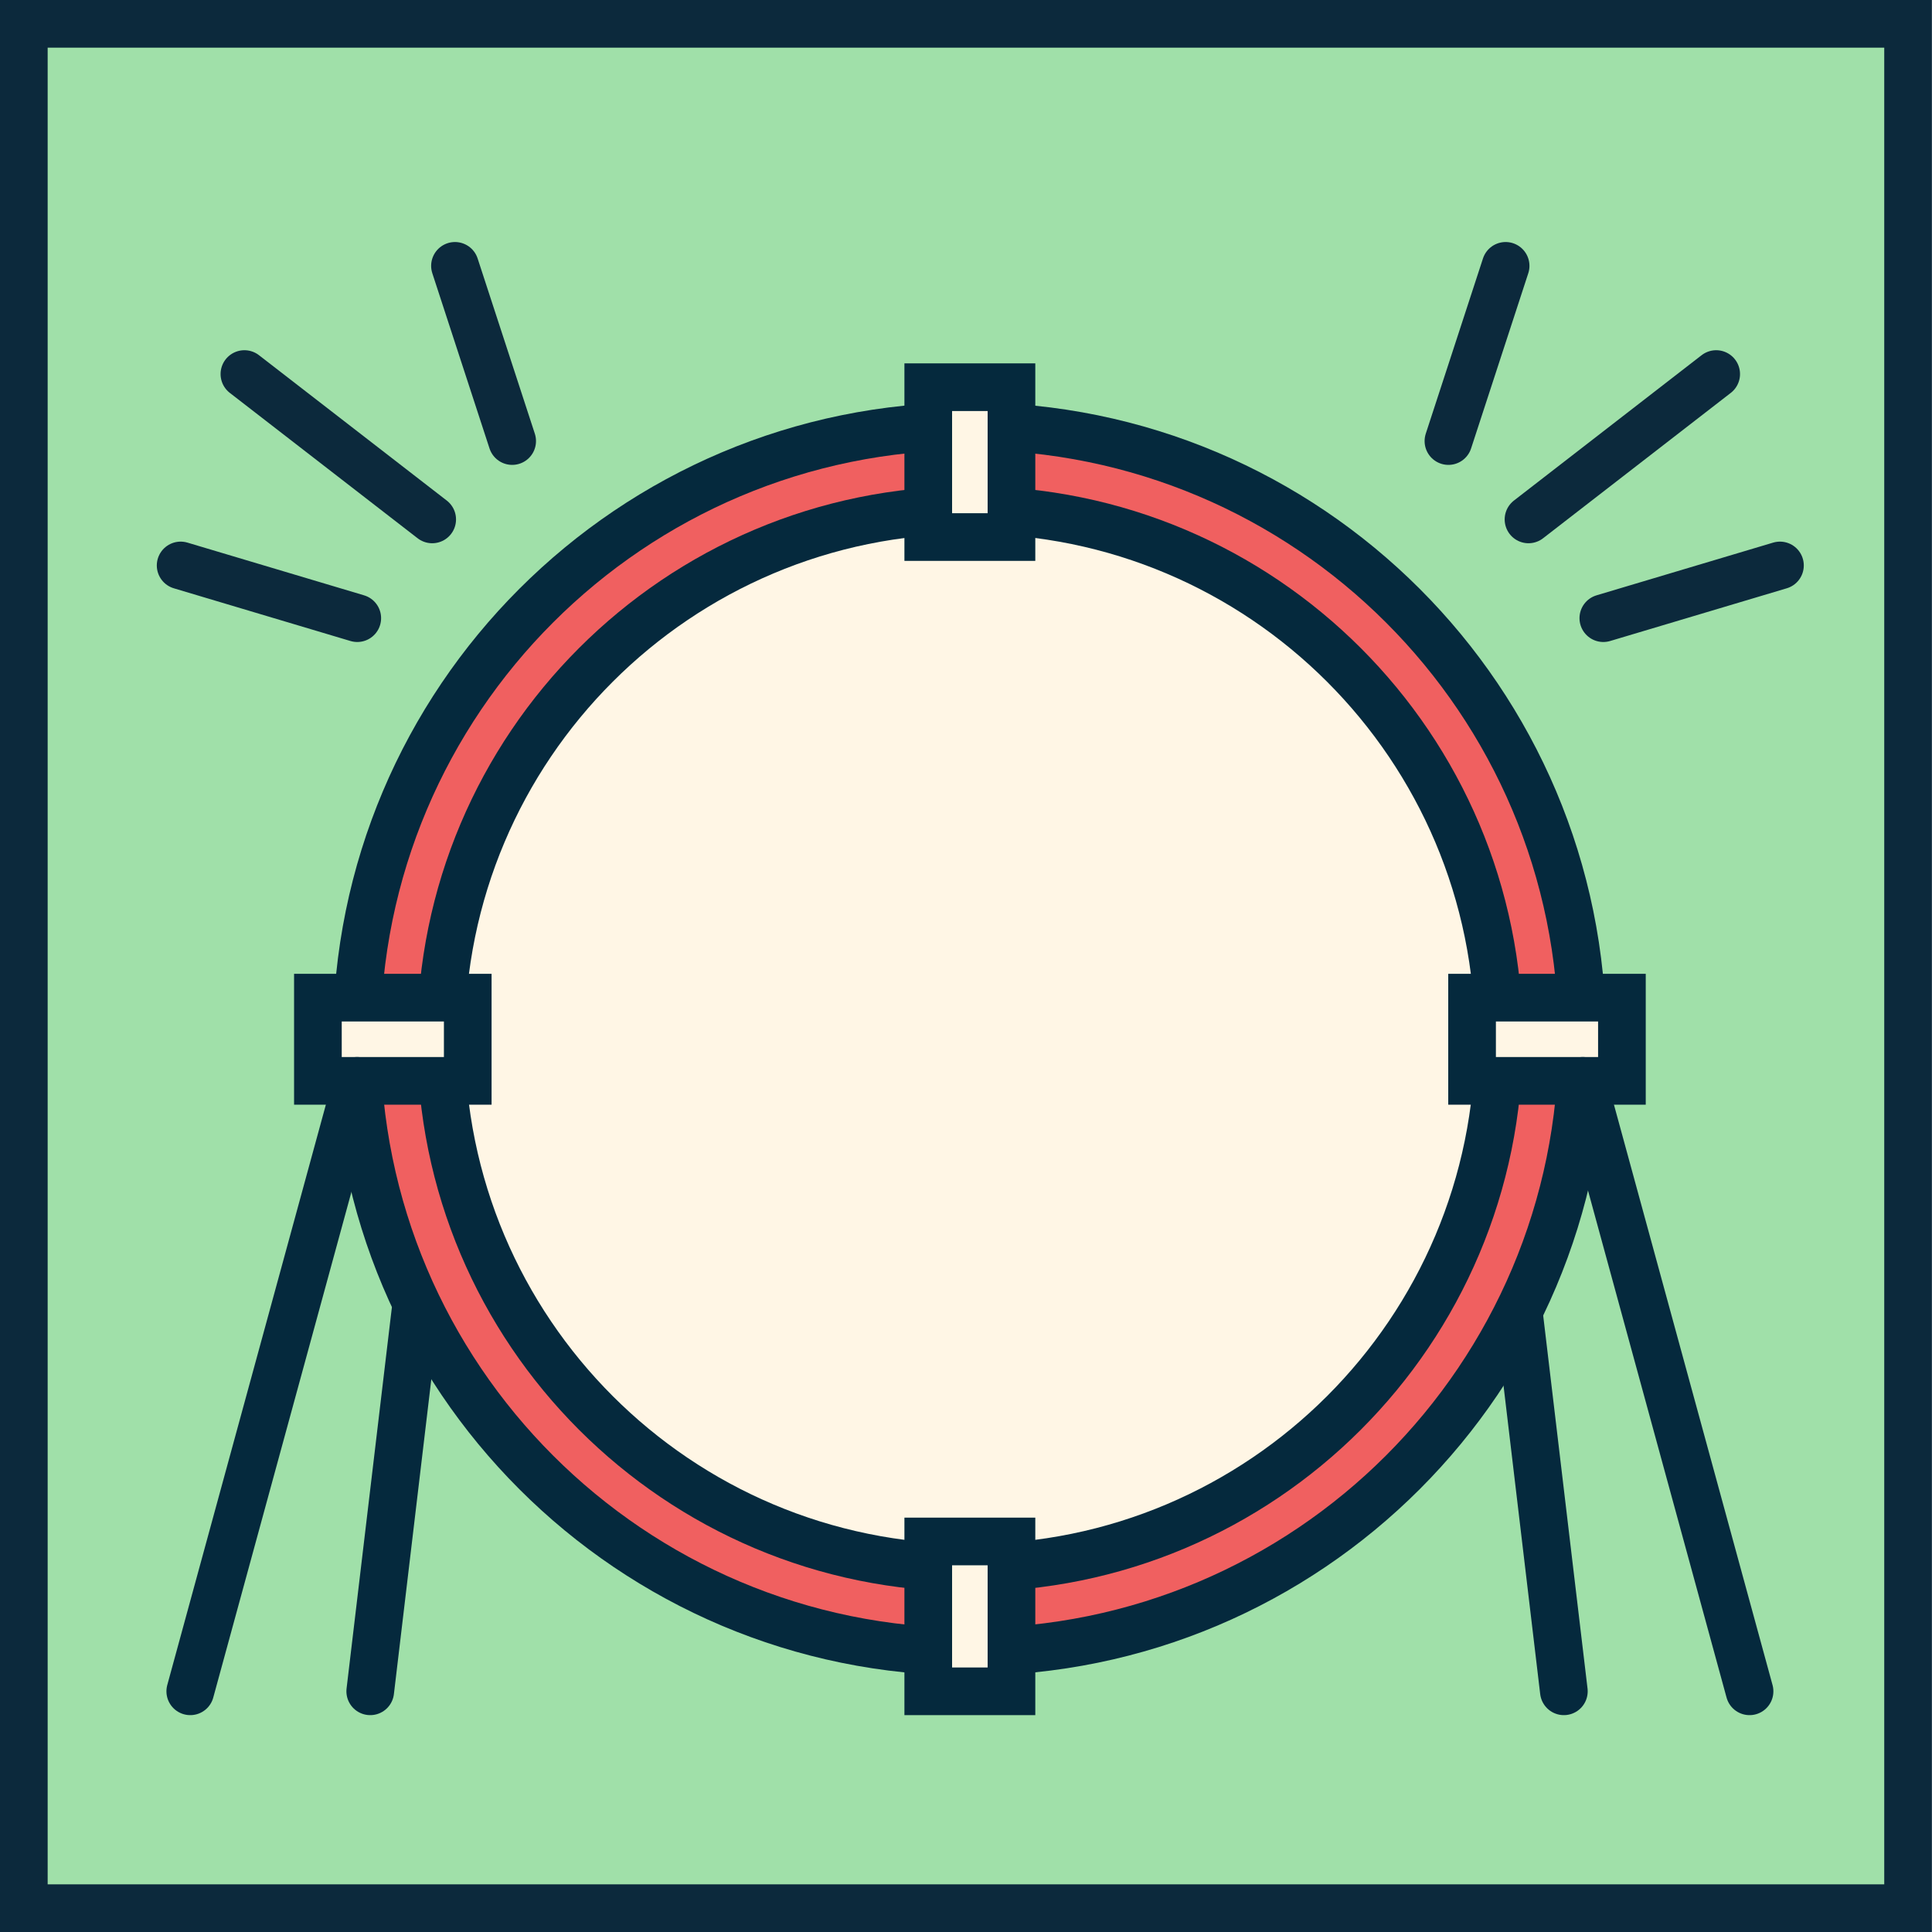
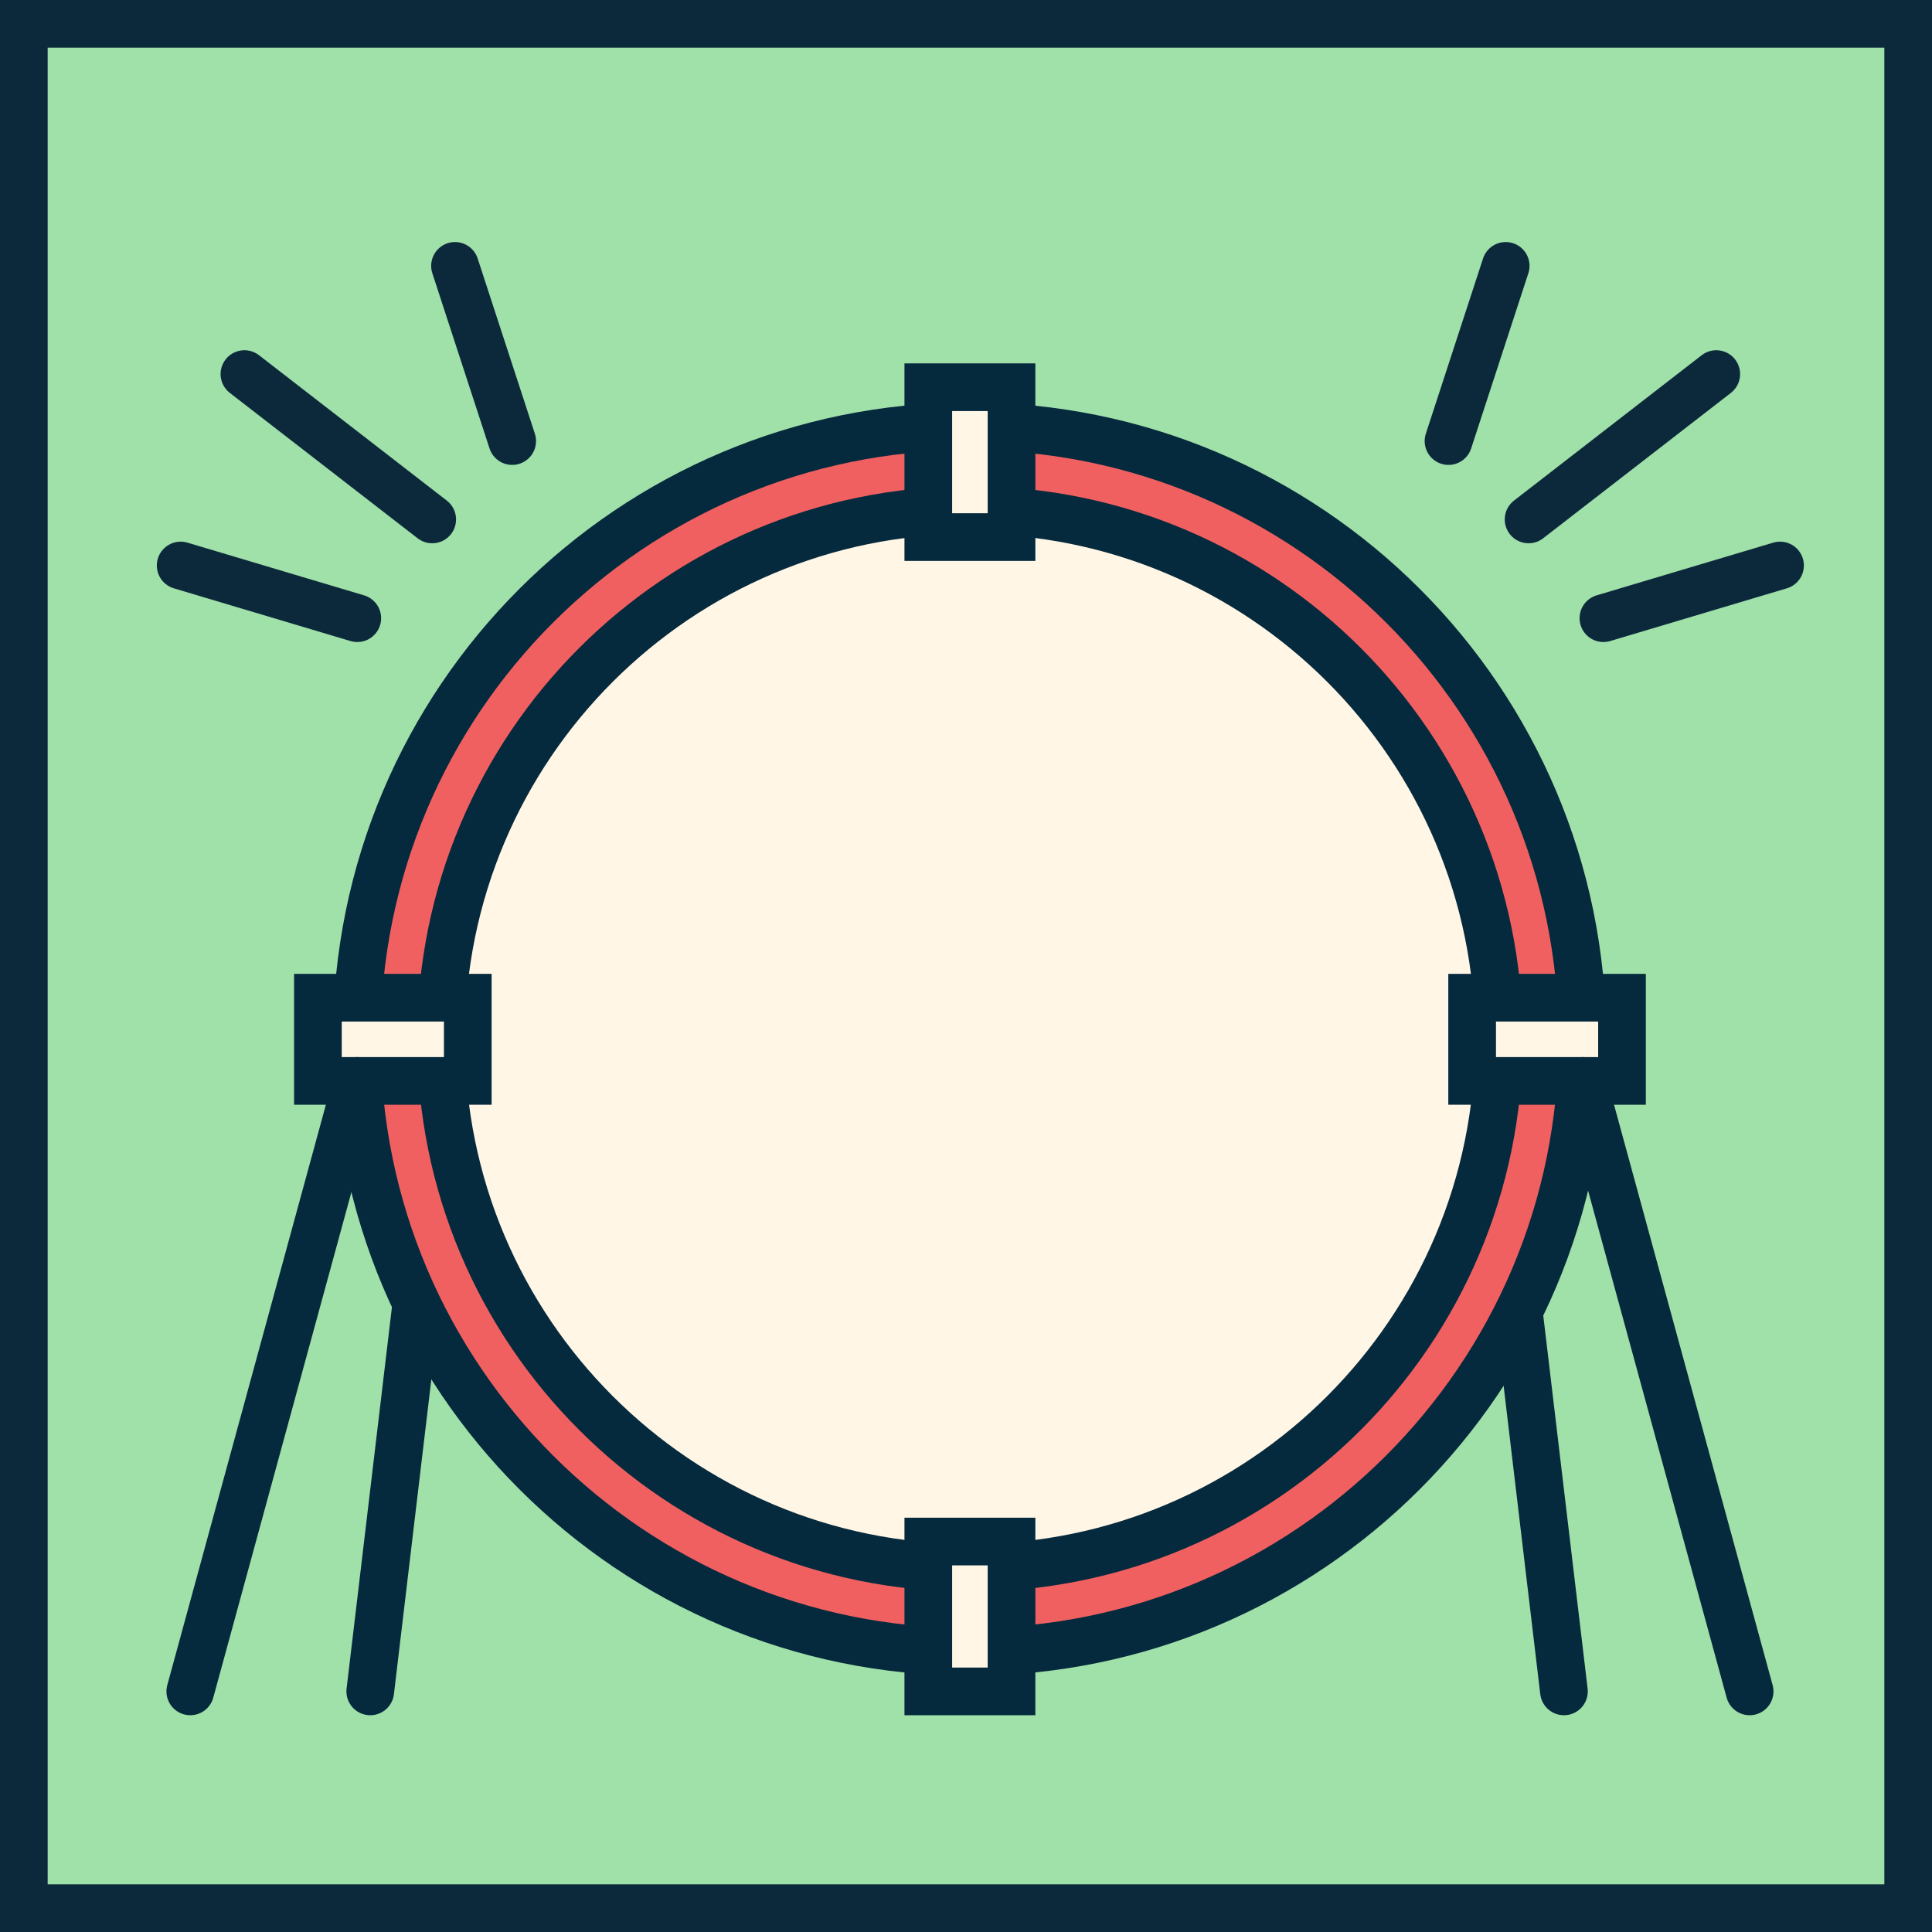
- <svg xmlns="http://www.w3.org/2000/svg" viewBox="0 0 202.67 202.68">
+ <svg xmlns="http://www.w3.org/2000/svg" viewBox="0 0 202.67 202.67">
  <defs>
    <style>.cls-1{fill:#a0e0a9;stroke-miterlimit:10;}.cls-1,.cls-5{stroke:#0c293c;}.cls-1,.cls-2,.cls-3,.cls-4,.cls-5{stroke-width:5px;}.cls-2,.cls-4{fill:#f06060;}.cls-2,.cls-3,.cls-4{stroke:#05293d;}.cls-3{fill:#fff6e5;}.cls-4,.cls-5{stroke-linecap:round;}.cls-5{fill:#78c6b8;stroke-linejoin:round;}</style>
  </defs>
  <g id="Capa_2" data-name="Capa 2">
    <g id="OBJECTS">
-       <rect class="cls-1" x="2.5" y="2.5" width="197.67" height="197.68" />
+       <rect class="cls-1" x="2.5" y="2.5" width="197.67" height="197.67" />
      <path class="cls-2" d="M166,109a64.29,64.29,0,1,1-64.29-64.29A64.29,64.29,0,0,1,166,109Z" />
      <path class="cls-3" d="M157.24,109a55.49,55.49,0,1,1-55.49-55.5A55.49,55.49,0,0,1,157.24,109Z" />
      <rect class="cls-3" x="97.38" y="40.62" width="8.73" height="15.72" />
      <rect class="cls-3" x="97.38" y="161.71" width="8.73" height="15.72" />
      <rect class="cls-3" x="154.43" y="104.66" width="15.72" height="8.73" />
      <rect class="cls-3" x="33.35" y="104.66" width="15.72" height="8.73" />
      <line class="cls-4" x1="166.04" y1="113.39" x2="183.54" y2="177.43" />
      <line class="cls-4" x1="37.46" y1="113.39" x2="19.96" y2="177.43" />
      <line class="cls-4" x1="159.33" y1="137.64" x2="164.06" y2="177.43" />
      <line class="cls-4" x1="43.57" y1="137.64" x2="38.84" y2="177.43" />
      <line class="cls-5" x1="53.73" y1="46.27" x2="47.73" y2="27.89" />
      <line class="cls-5" x1="37.48" y1="64.85" x2="18.95" y2="59.32" />
      <line class="cls-5" x1="25.64" y1="39.24" x2="45.34" y2="54.49" />
      <line class="cls-5" x1="151.95" y1="46.27" x2="157.95" y2="27.89" />
      <line class="cls-5" x1="168.2" y1="64.85" x2="186.73" y2="59.32" />
      <line class="cls-5" x1="180.04" y1="39.24" x2="160.35" y2="54.49" />
    </g>
  </g>
</svg>
